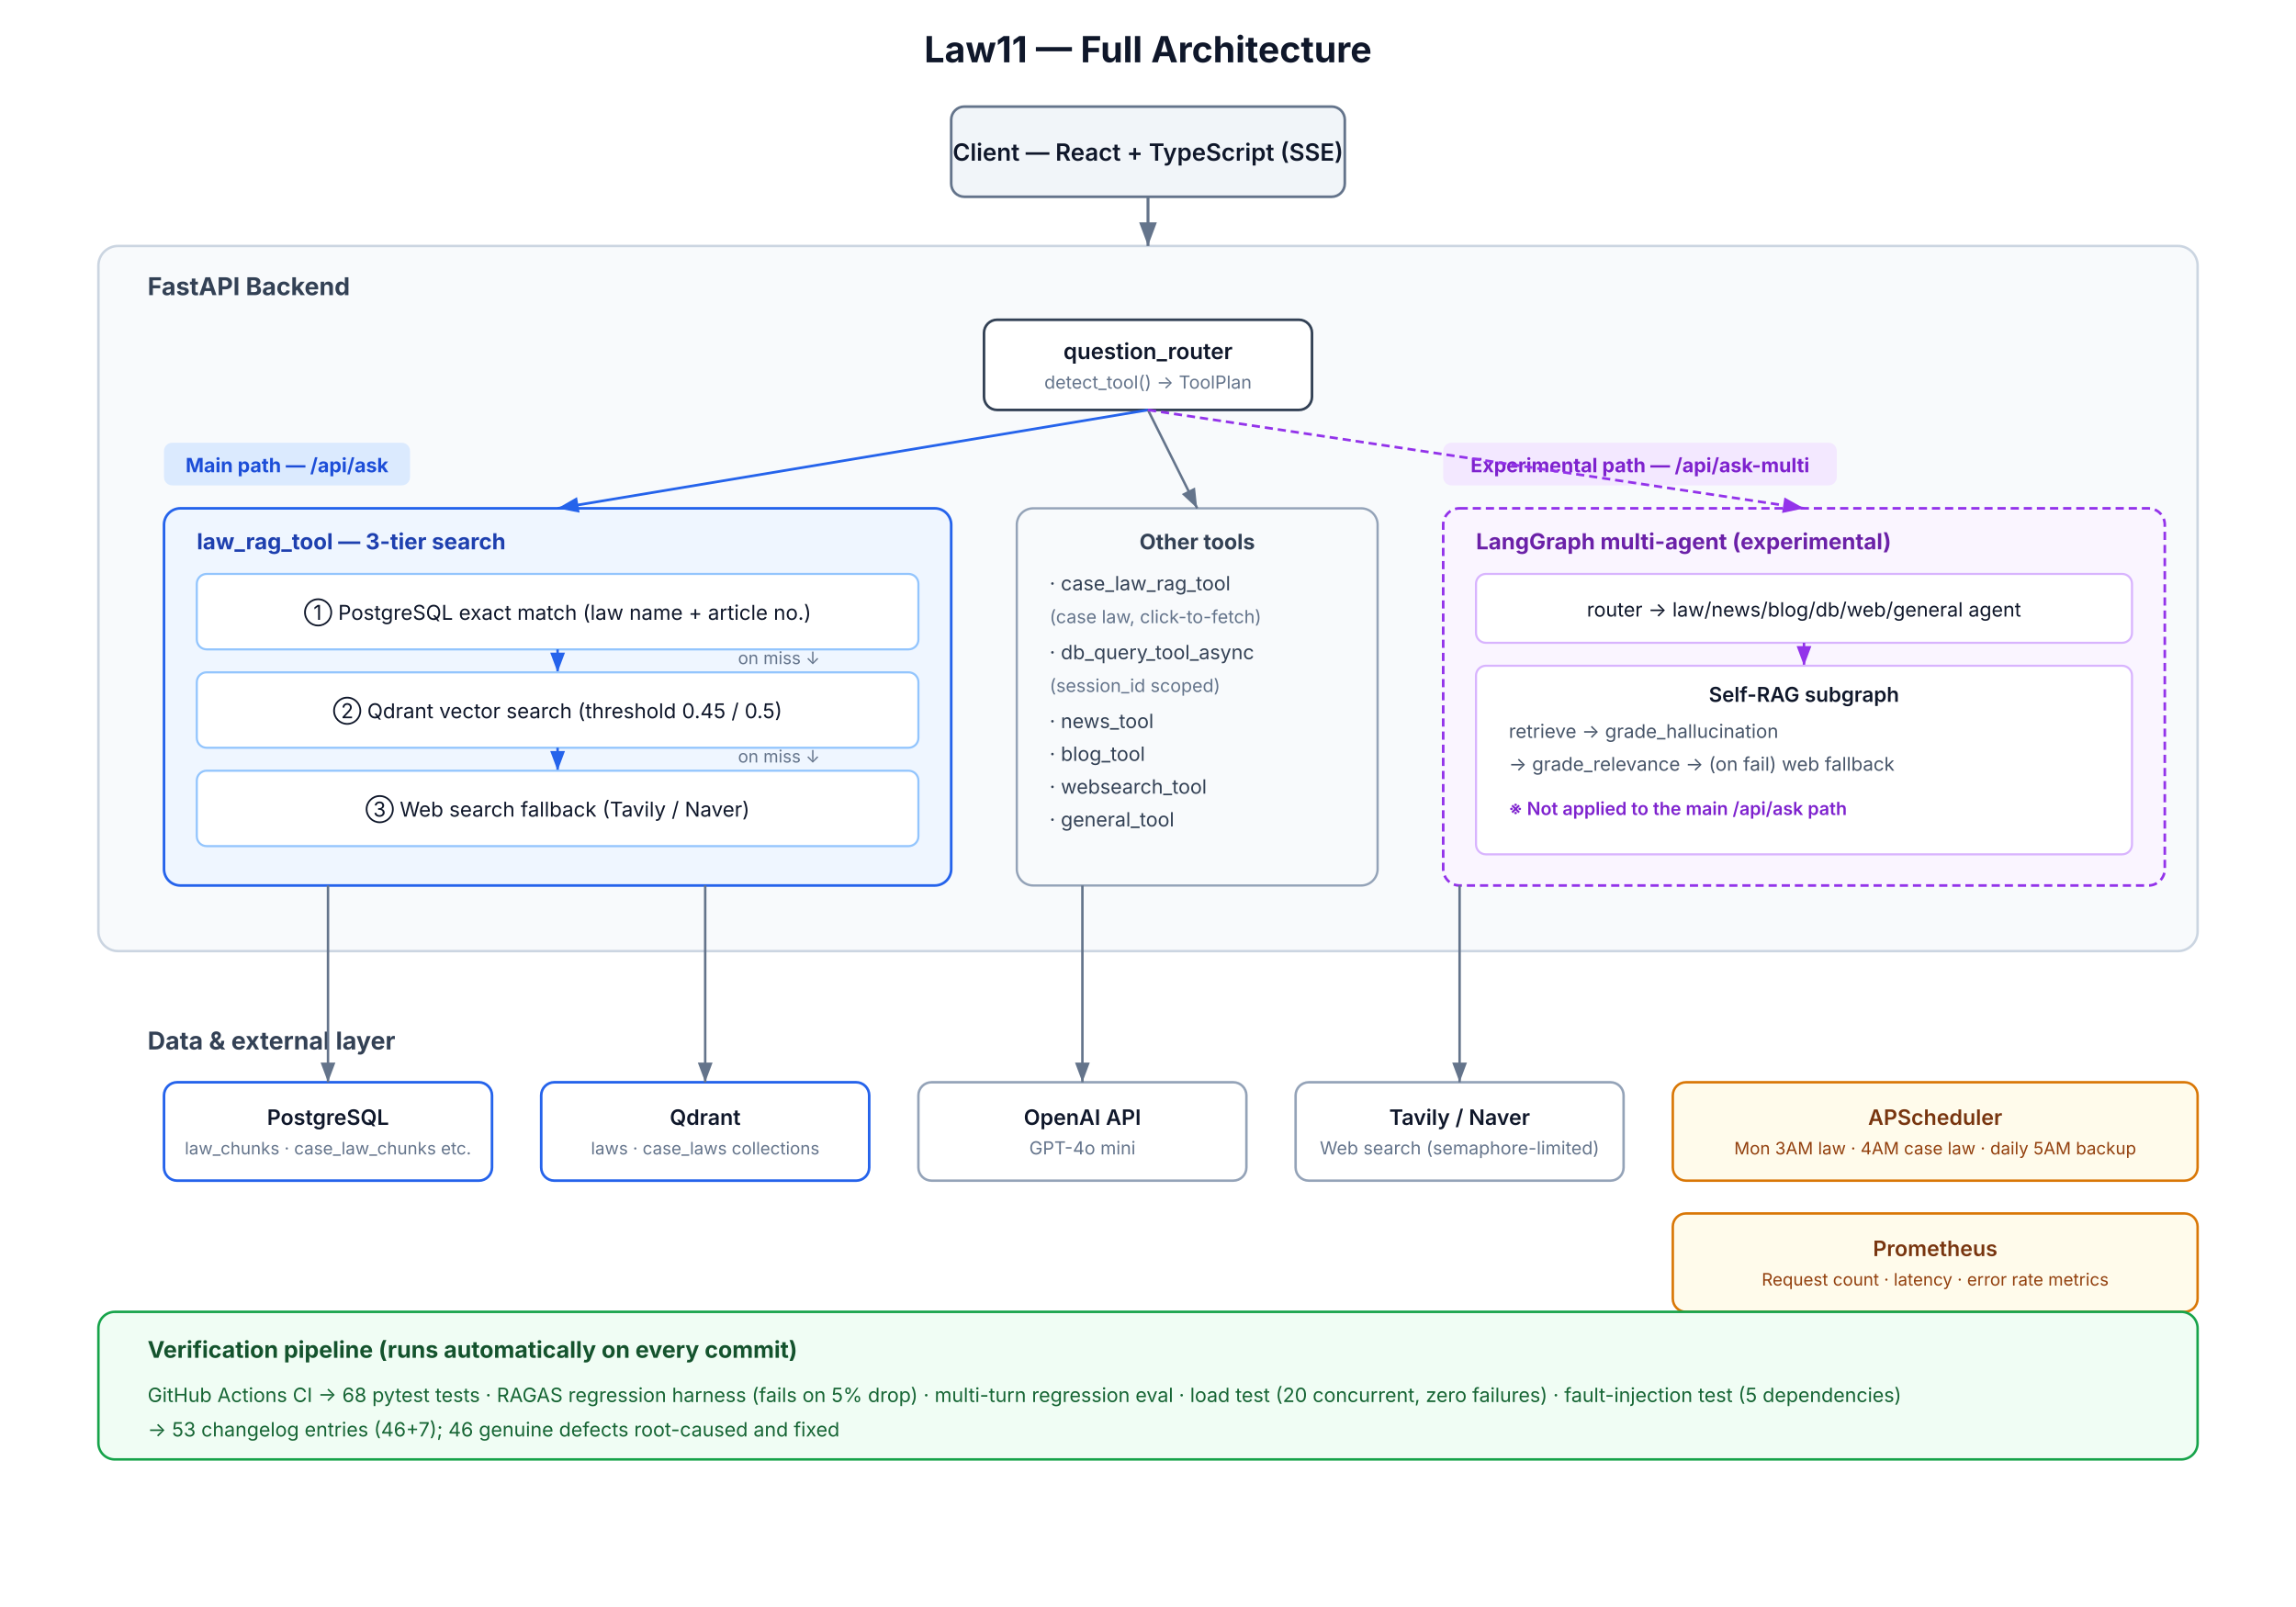
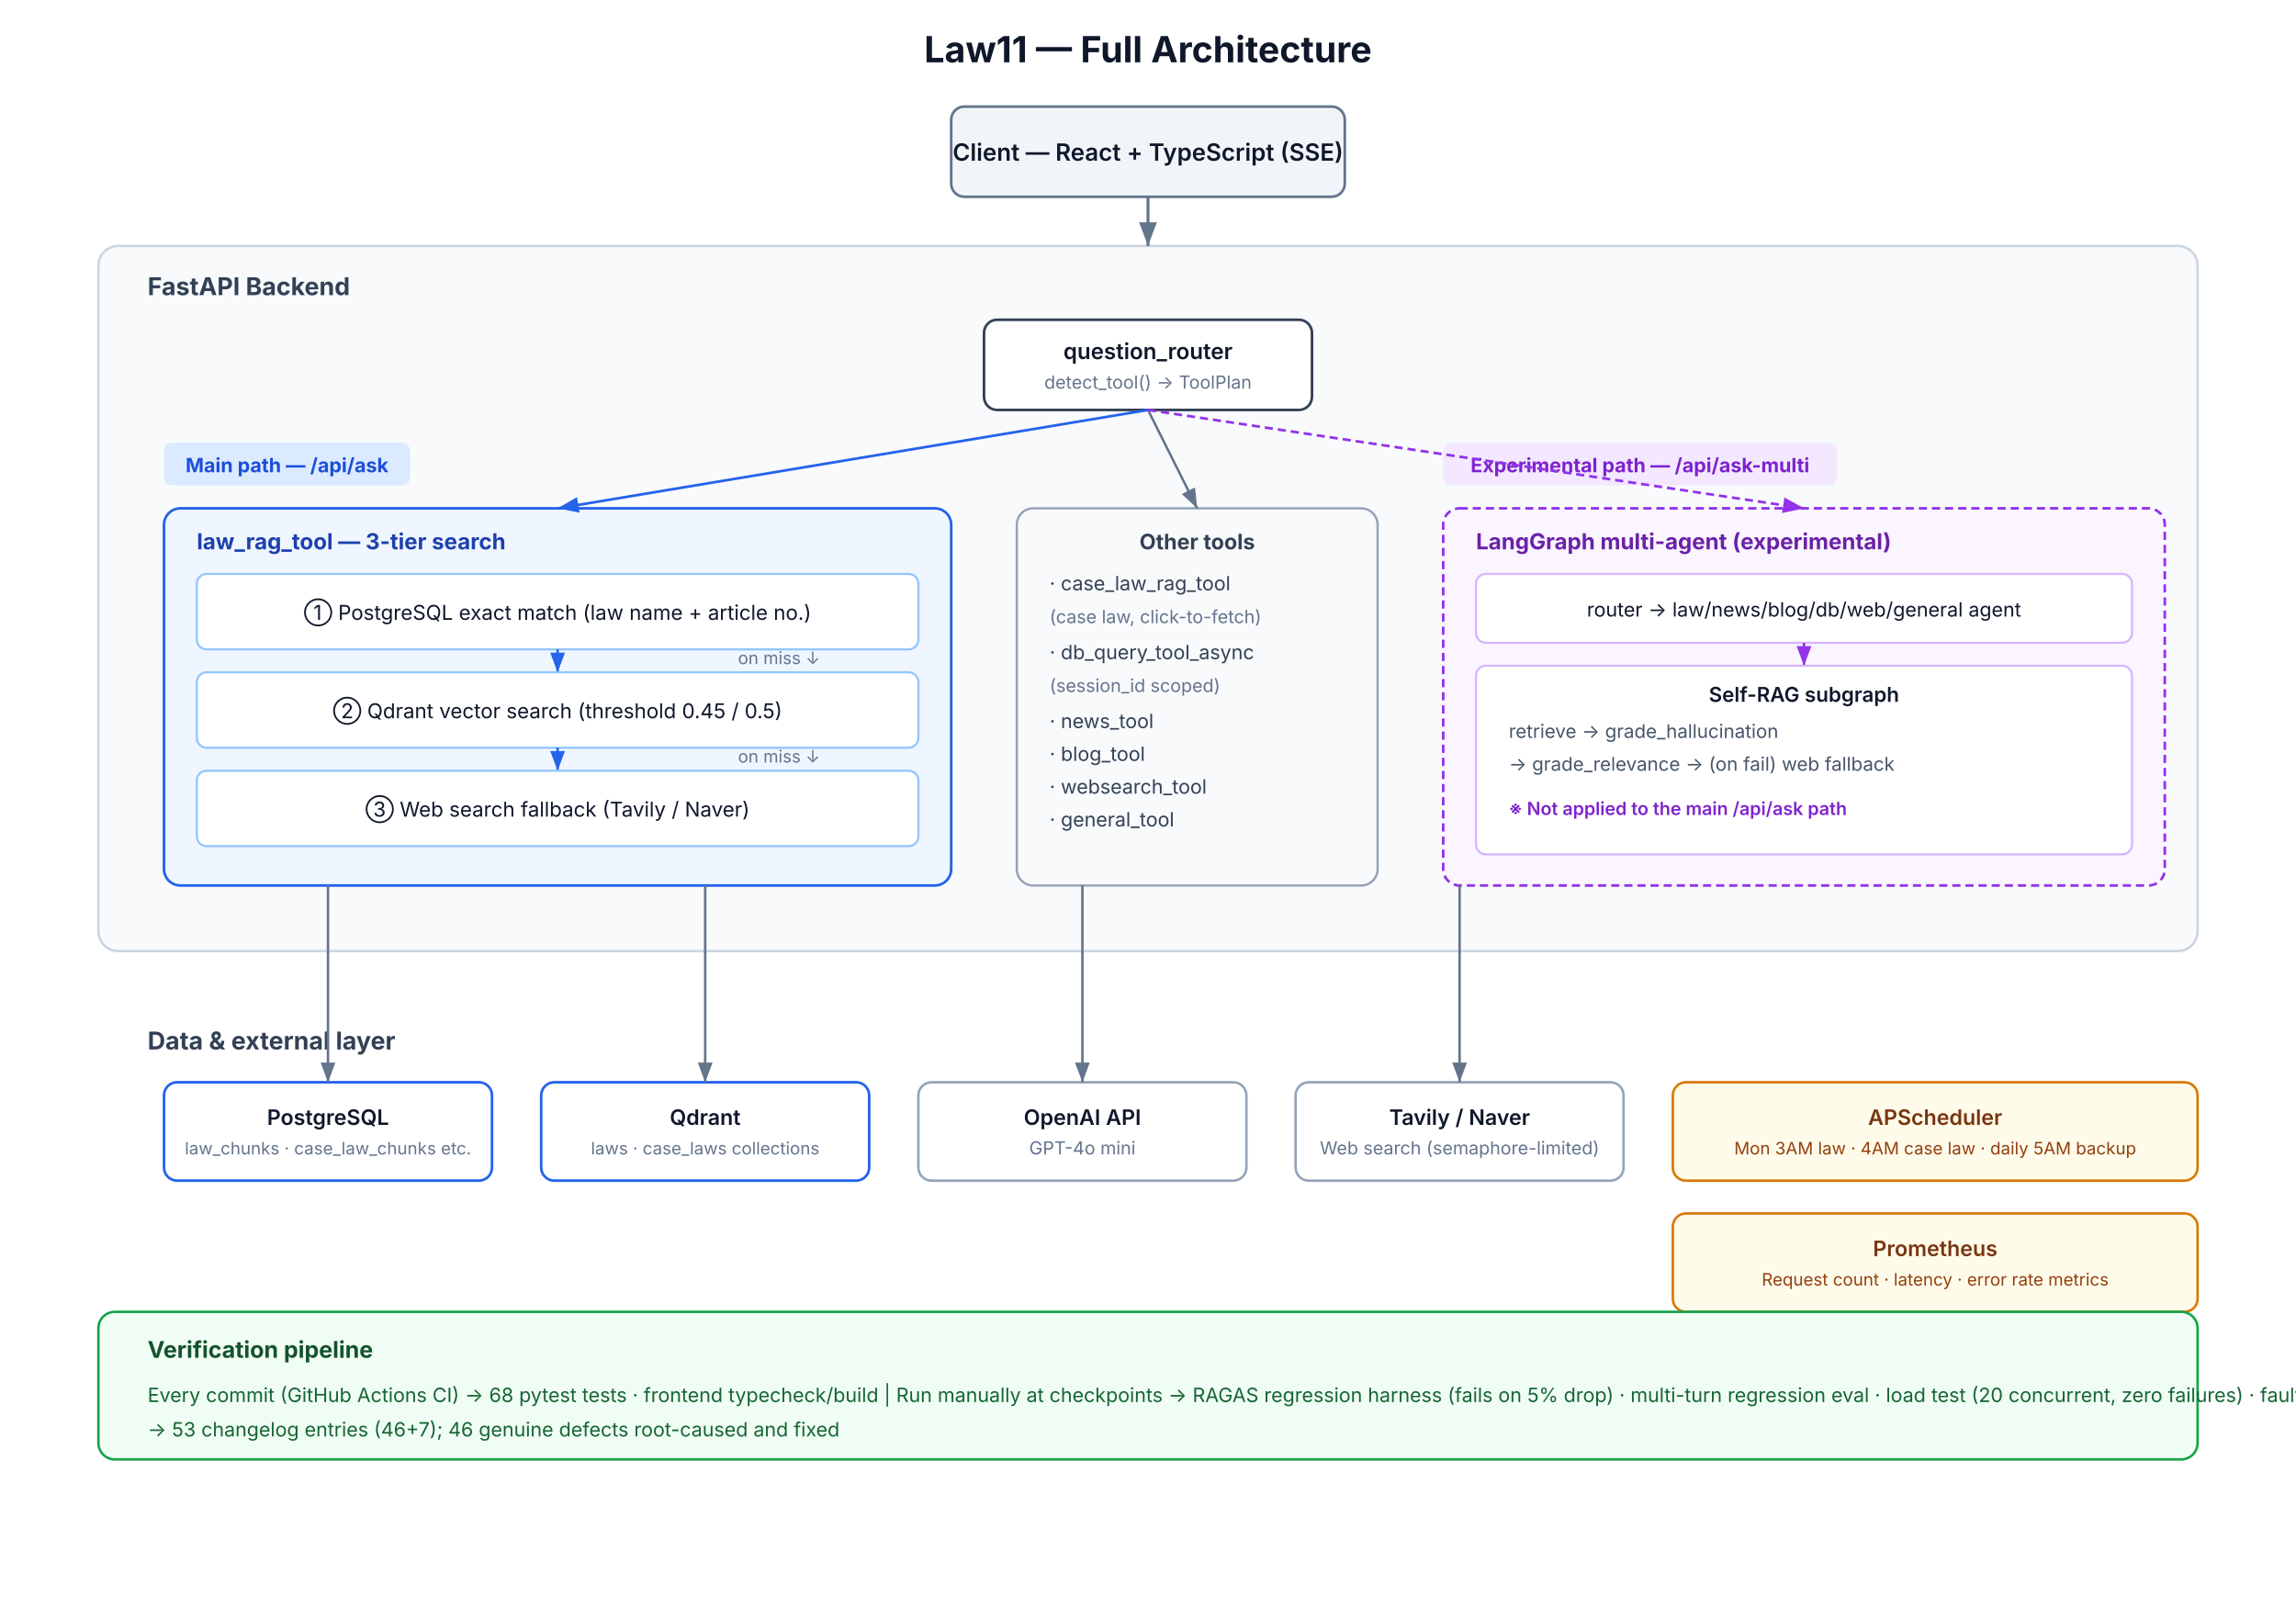
<svg xmlns="http://www.w3.org/2000/svg" width="1400" height="980" viewBox="0 0 1400 980" font-family="'Inter','Helvetica Neue',Arial,sans-serif">
  <defs>
    <marker id="a1" markerWidth="10" markerHeight="10" refX="8" refY="3" orient="auto" markerUnits="strokeWidth">
      <path d="M0,0 L8,3 L0,6 Z" fill="#64748b" />
    </marker>
    <marker id="a2" markerWidth="10" markerHeight="10" refX="8" refY="3" orient="auto" markerUnits="strokeWidth">
      <path d="M0,0 L8,3 L0,6 Z" fill="#2563eb" />
    </marker>
    <marker id="a3" markerWidth="10" markerHeight="10" refX="8" refY="3" orient="auto" markerUnits="strokeWidth">
      <path d="M0,0 L8,3 L0,6 Z" fill="#9333ea" />
    </marker>
  </defs>
  <rect width="1400" height="980" fill="#ffffff" />
  <text x="700" y="38" text-anchor="middle" font-size="22" font-weight="700" fill="#0f172a">Law11 — Full Architecture</text>
  <rect x="580" y="65" width="240" height="55" rx="8" fill="#f1f5f9" stroke="#64748b" stroke-width="1.6" />
  <text x="700" y="98" text-anchor="middle" font-size="14.5" font-weight="600" fill="#0f172a">Client — React + TypeScript (SSE)</text>
  <rect x="60" y="150" width="1280" height="430" rx="12" fill="#f8fafc" stroke="#cbd5e1" stroke-width="1.5" />
  <text x="90" y="180" font-size="15" font-weight="700" fill="#334155">FastAPI Backend</text>
  <line x1="700" y1="120" x2="700" y2="150" stroke="#64748b" stroke-width="1.8" marker-end="url(#a1)" />
  <rect x="600" y="195" width="200" height="55" rx="8" fill="#ffffff" stroke="#334155" stroke-width="1.6" />
  <text x="700" y="219" text-anchor="middle" font-size="13.5" font-weight="600" fill="#0f172a">question_router</text>
  <text x="700" y="237" text-anchor="middle" font-size="11" fill="#64748b">detect_tool() → ToolPlan</text>
  <rect x="100" y="270" width="150" height="26" rx="5" fill="#dbeafe" />
  <text x="175" y="288" text-anchor="middle" font-size="12" font-weight="700" fill="#1d4ed8">Main path — /api/ask</text>
  <rect x="100" y="310" width="480" height="230" rx="10" fill="#eff6ff" stroke="#2563eb" stroke-width="1.6" />
  <text x="120" y="335" font-size="13.5" font-weight="700" fill="#1e40af">law_rag_tool — 3-tier search</text>
  <rect x="120" y="350" width="440" height="46" rx="6" fill="#ffffff" stroke="#93c5fd" stroke-width="1.3" />
  <text x="340" y="378" text-anchor="middle" font-size="12.5" fill="#0f172a">① PostgreSQL exact match (law name + article no.)</text>
  <line x1="340" y1="396" x2="340" y2="410" stroke="#2563eb" stroke-width="1.5" marker-end="url(#a2)" />
  <text x="450" y="405" font-size="10.5" fill="#64748b">on miss ↓</text>
  <rect x="120" y="410" width="440" height="46" rx="6" fill="#ffffff" stroke="#93c5fd" stroke-width="1.3" />
  <text x="340" y="438" text-anchor="middle" font-size="12.5" fill="#0f172a">② Qdrant vector search (threshold 0.45 / 0.5)</text>
  <line x1="340" y1="456" x2="340" y2="470" stroke="#2563eb" stroke-width="1.5" marker-end="url(#a2)" />
  <text x="450" y="465" font-size="10.5" fill="#64748b">on miss ↓</text>
  <rect x="120" y="470" width="440" height="46" rx="6" fill="#ffffff" stroke="#93c5fd" stroke-width="1.3" />
  <text x="340" y="498" text-anchor="middle" font-size="12.5" fill="#0f172a">③ Web search fallback (Tavily / Naver)</text>
  <rect x="620" y="310" width="220" height="230" rx="10" fill="#f8fafc" stroke="#94a3b8" stroke-width="1.4" />
  <text x="730" y="335" text-anchor="middle" font-size="13" font-weight="700" fill="#334155">Other tools</text>
  <text x="640" y="360" font-size="12" fill="#334155">· case_law_rag_tool</text>
  <text x="640" y="380" font-size="11" fill="#64748b">  (case law, click-to-fetch)</text>
  <text x="640" y="402" font-size="12" fill="#334155">· db_query_tool_async</text>
  <text x="640" y="422" font-size="11" fill="#64748b">  (session_id scoped)</text>
  <text x="640" y="444" font-size="12" fill="#334155">· news_tool</text>
  <text x="640" y="464" font-size="12" fill="#334155">· blog_tool</text>
  <text x="640" y="484" font-size="12" fill="#334155">· websearch_tool</text>
  <text x="640" y="504" font-size="12" fill="#334155">· general_tool</text>
  <line x1="700" y1="250" x2="340" y2="310" stroke="#2563eb" stroke-width="1.6" marker-end="url(#a2)" />
  <line x1="700" y1="250" x2="730" y2="310" stroke="#64748b" stroke-width="1.5" marker-end="url(#a1)" />
  <rect x="880" y="270" width="240" height="26" rx="5" fill="#f3e8ff" />
  <text x="1000" y="288" text-anchor="middle" font-size="12" font-weight="700" fill="#7e22ce">Experimental path — /api/ask-multi</text>
  <rect x="880" y="310" width="440" height="230" rx="10" fill="#faf5ff" stroke="#9333ea" stroke-width="1.6" stroke-dasharray="5,3" />
  <text x="900" y="335" font-size="13.5" font-weight="700" fill="#6b21a8">LangGraph multi-agent (experimental)</text>
  <rect x="900" y="350" width="400" height="42" rx="6" fill="#ffffff" stroke="#d8b4fe" stroke-width="1.3" />
  <text x="1100" y="376" text-anchor="middle" font-size="12" fill="#0f172a">router → law/news/blog/db/web/general agent</text>
  <line x1="1100" y1="392" x2="1100" y2="406" stroke="#9333ea" stroke-width="1.5" marker-end="url(#a3)" />
  <rect x="900" y="406" width="400" height="115" rx="6" fill="#ffffff" stroke="#d8b4fe" stroke-width="1.3" />
  <text x="1100" y="428" text-anchor="middle" font-size="12.5" font-weight="600" fill="#0f172a">Self-RAG subgraph</text>
  <text x="920" y="450" font-size="11.5" fill="#475569">retrieve → grade_hallucination</text>
  <text x="920" y="470" font-size="11.5" fill="#475569">→ grade_relevance → (on fail) web fallback</text>
  <text x="920" y="497" font-size="11" fill="#7e22ce" font-weight="600">※ Not applied to the main /api/ask path</text>
  <line x1="700" y1="250" x2="1100" y2="310" stroke="#9333ea" stroke-width="1.6" stroke-dasharray="5,3" marker-end="url(#a3)" />
  <text x="90" y="640" font-size="15" font-weight="700" fill="#334155">Data &amp; external layer</text>
  <rect x="100" y="660" width="200" height="60" rx="8" fill="#ffffff" stroke="#2563eb" stroke-width="1.6" />
  <text x="200" y="686" text-anchor="middle" font-size="13" font-weight="600" fill="#0f172a">PostgreSQL</text>
  <text x="200" y="704" text-anchor="middle" font-size="10.5" fill="#64748b">law_chunks · case_law_chunks etc.</text>
  <rect x="330" y="660" width="200" height="60" rx="8" fill="#ffffff" stroke="#2563eb" stroke-width="1.6" />
  <text x="430" y="686" text-anchor="middle" font-size="13" font-weight="600" fill="#0f172a">Qdrant</text>
  <text x="430" y="704" text-anchor="middle" font-size="10.5" fill="#64748b">laws · case_laws collections</text>
  <rect x="560" y="660" width="200" height="60" rx="8" fill="#ffffff" stroke="#94a3b8" stroke-width="1.5" />
  <text x="660" y="686" text-anchor="middle" font-size="13" font-weight="600" fill="#0f172a">OpenAI API</text>
  <text x="660" y="704" text-anchor="middle" font-size="11" fill="#64748b">GPT-4o mini</text>
  <rect x="790" y="660" width="200" height="60" rx="8" fill="#ffffff" stroke="#94a3b8" stroke-width="1.5" />
  <text x="890" y="686" text-anchor="middle" font-size="13" font-weight="600" fill="#0f172a">Tavily / Naver</text>
  <text x="890" y="704" text-anchor="middle" font-size="11" fill="#64748b">Web search (semaphore-limited)</text>
  <line x1="200" y1="540" x2="200" y2="660" stroke="#64748b" stroke-width="1.5" marker-end="url(#a1)" />
  <line x1="430" y1="540" x2="430" y2="660" stroke="#64748b" stroke-width="1.5" marker-end="url(#a1)" />
  <line x1="660" y1="540" x2="660" y2="660" stroke="#64748b" stroke-width="1.5" marker-end="url(#a1)" />
  <line x1="890" y1="540" x2="890" y2="660" stroke="#64748b" stroke-width="1.5" marker-end="url(#a1)" />
  <rect x="1020" y="660" width="320" height="60" rx="8" fill="#fffbeb" stroke="#d97706" stroke-width="1.5" />
  <text x="1180" y="686" text-anchor="middle" font-size="13" font-weight="600" fill="#78350f">APScheduler</text>
  <text x="1180" y="704" text-anchor="middle" font-size="10.5" fill="#92400e">Mon 3AM law · 4AM case law · daily 5AM backup</text>
  <rect x="1020" y="740" width="320" height="60" rx="8" fill="#fffbeb" stroke="#d97706" stroke-width="1.5" />
  <text x="1180" y="766" text-anchor="middle" font-size="13" font-weight="600" fill="#78350f">Prometheus</text>
  <text x="1180" y="784" text-anchor="middle" font-size="10.5" fill="#92400e">Request count · latency · error rate metrics</text>
  <rect x="60" y="800" width="1280" height="90" rx="10" fill="#f0fdf4" stroke="#16a34a" stroke-width="1.5" />
-   <text x="90" y="828" font-size="14" font-weight="700" fill="#14532d">Verification pipeline (runs automatically on every commit)</text>
-   <text x="90" y="855" font-size="12" fill="#166534">GitHub Actions CI → 68 pytest tests · RAGAS regression harness (fails on 5% drop) · multi-turn regression eval · load test (20 concurrent, zero failures) · fault-injection test (5 dependencies)</text>
+   <text x="90" y="828" font-size="14" font-weight="700" fill="#14532d">Verification pipeline</text>
+   <text x="90" y="855" font-size="12" fill="#166534">Every commit (GitHub Actions CI) → 68 pytest tests · frontend typecheck/build   |   Run manually at checkpoints → RAGAS regression harness (fails on 5% drop) · multi-turn regression eval · load test (20 concurrent, zero failures) · fault injection (5 dependencies)</text>
  <text x="90" y="876" font-size="12" fill="#166534">→ 53 changelog entries (46+7); 46 genuine defects root-caused and fixed</text>
</svg>
